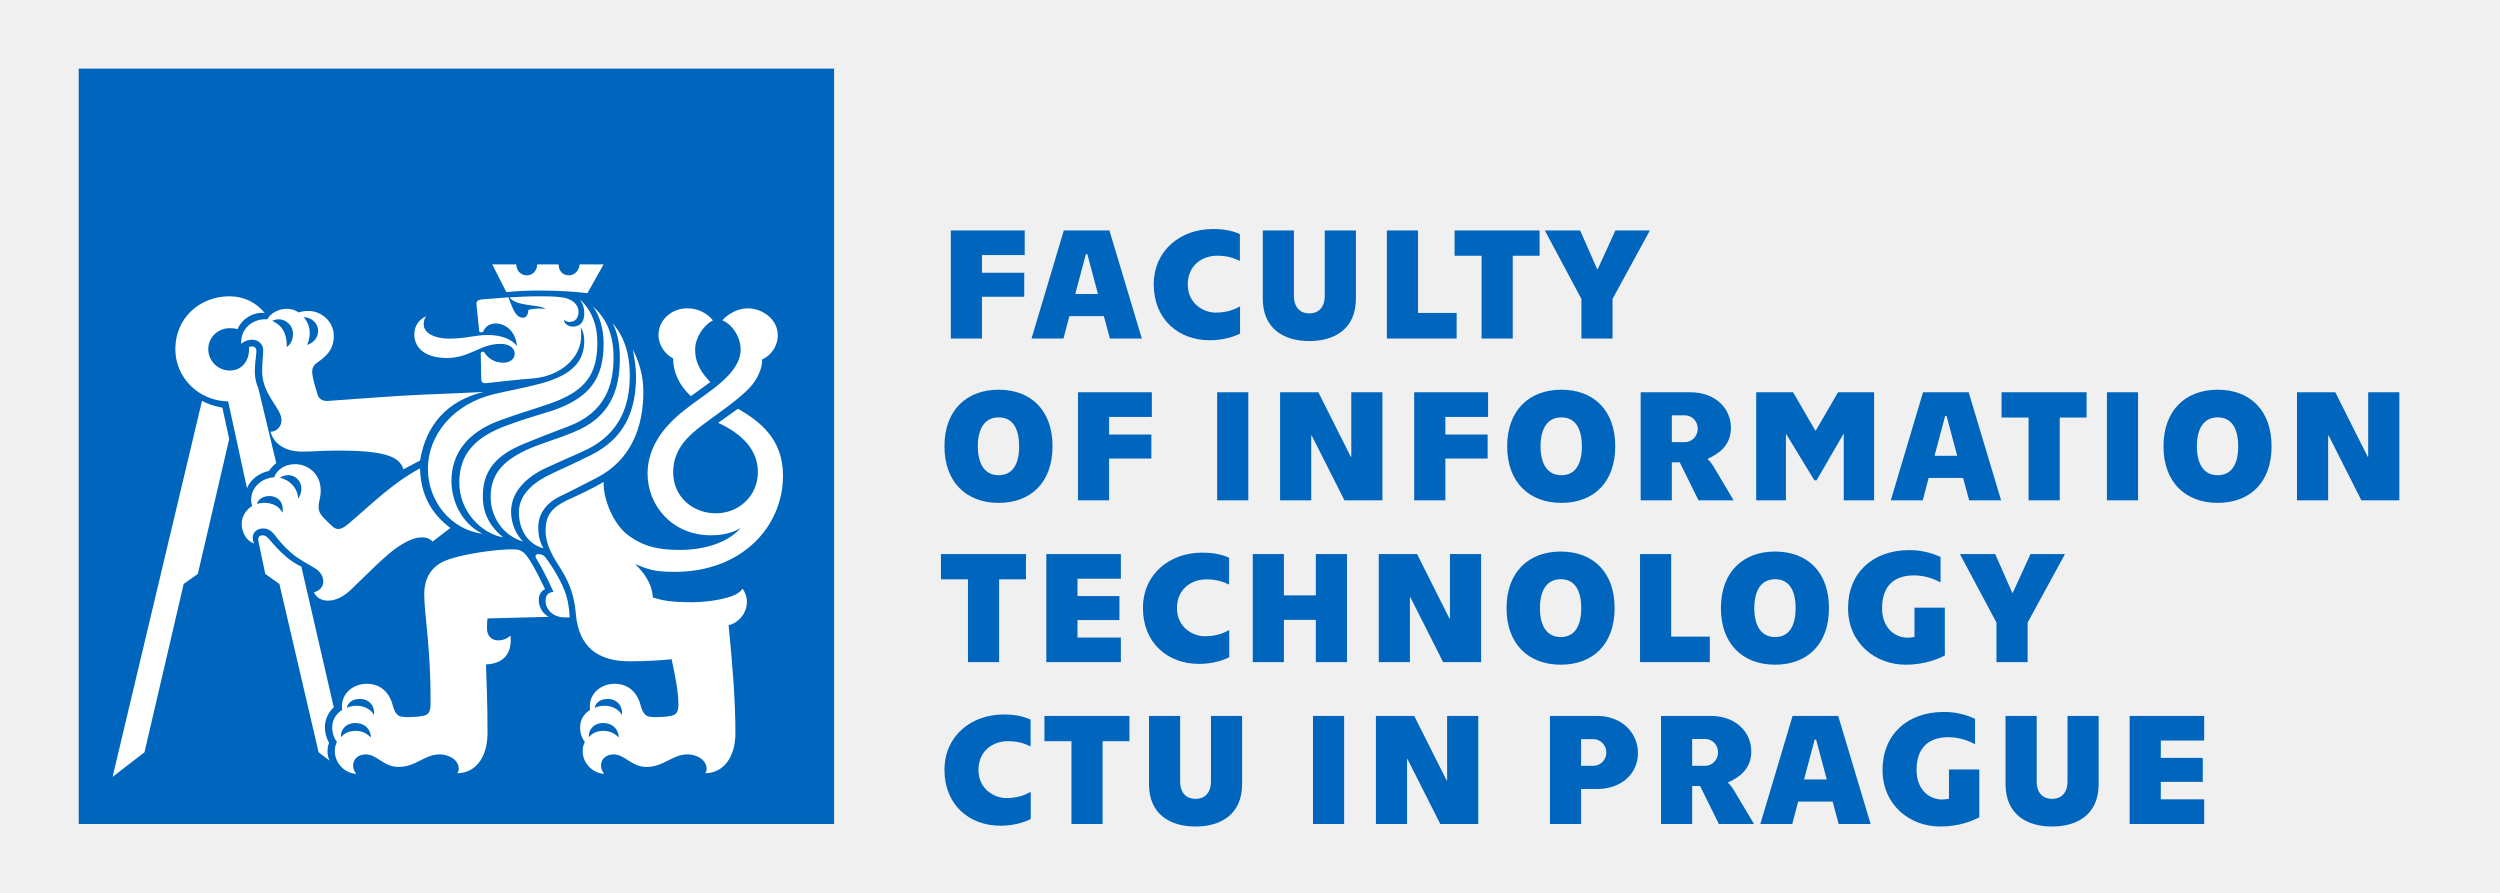
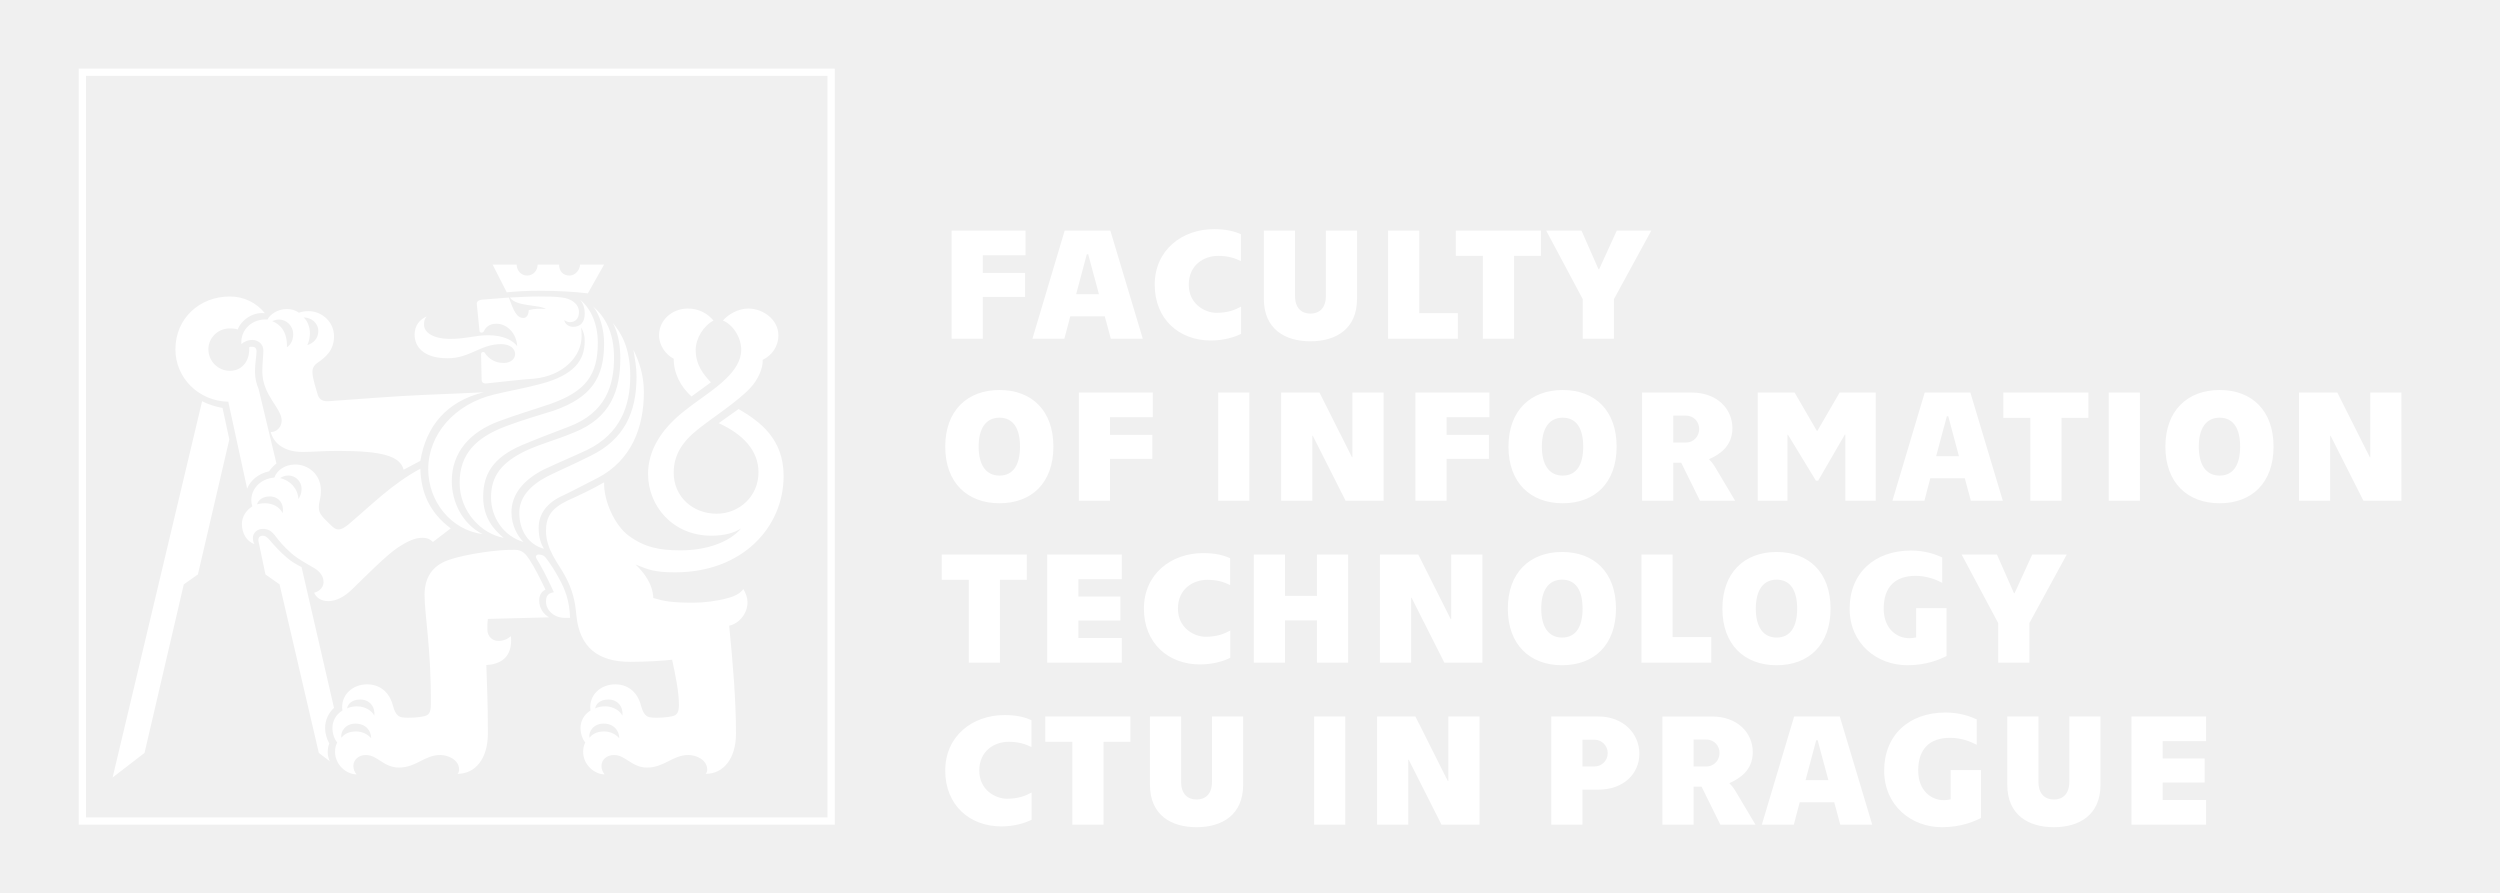
<svg xmlns="http://www.w3.org/2000/svg" version="1.1" id="Layer_1" x="0px" y="0px" width="635px" height="226.77px" viewBox="0 0 635 226.77" enable-background="new 0 0 635 226.77" xml:space="preserve">
  <g>
-     <rect x="19.994" y="17.427" fill="#0065BD" width="191.864" height="191.863" />
-     <g>
-       <path fill="#FFFFFF" d="M175.5,100.629l4.917-3.588c-1.859-1.991-3.853-4.383-3.853-8.235c0-2.922,1.993-6.111,4.516-7.438    c-1.329-1.595-3.455-3.053-6.508-3.053c-3.985,0-7.308,2.921-7.308,6.772c0,2.656,1.728,4.916,3.722,5.978    C170.986,94.784,172.712,98.103,175.5,100.629 M149.203,74.462l4.117-7.307h-6.11c0,1.328-1.197,2.789-2.66,2.789    c-1.59,0-2.653-1.062-2.653-2.789h-5.446c0,1.594-1.195,2.789-2.656,2.789c-1.46,0-2.657-1.195-2.657-2.789h-6.11l3.587,7.039    c2.792-0.265,5.445-0.396,8.102-0.396C141.628,73.798,145.881,74.062,149.203,74.462 M138.044,139.28    c-0.664-1.195-1.329-2.657-1.329-5.312c0-3.454,1.992-6.377,6.244-8.237c2.79-1.327,4.913-2.522,8.634-4.381    c8.767-4.517,11.821-13.018,11.821-21.785c0-4.383-1.197-7.837-2.656-10.759c0.396,2.391,0.795,4.385,0.795,6.774    c0,9.166-3.187,15.939-11.556,20.057c-5.311,2.655-7.971,3.719-11.159,5.313c-4.512,2.39-7.039,5.446-7.039,9.166    C131.8,134.764,134.189,138.219,138.044,139.28 M132.863,137.555c-1.458-1.463-3.053-4.118-3.053-7.571    c0-4.383,2.92-8.103,8.101-10.76c4.517-2.125,7.172-3.188,11.156-5.047c8.371-4.117,10.894-11.158,10.894-18.727    c0-7.307-2.39-11.026-4.383-13.417c1.461,2.791,1.86,6.11,1.86,8.901c0,8.102-2.39,15.141-11.822,18.86    c-4.782,1.992-7.837,2.655-11.954,4.514c-6.51,3.058-9.033,6.644-9.033,11.955C124.628,131.312,127.816,136.092,132.863,137.555     M127.816,136.492c-2.26-1.859-5.182-4.914-5.182-10.361c0-5.711,2.391-9.961,9.829-13.149c4.785-1.991,7.307-2.921,11.824-4.649    c9.562-3.586,11.554-10.627,11.554-17.535c0-6.639-2.391-10.494-5.313-13.016c1.728,2.125,2.791,5.713,2.791,9.43    c0,8.766-3.322,13.682-12.751,17.003c-3.853,1.194-7.969,2.39-12.221,3.983c-7.703,2.922-11.688,7.172-11.688,14.347    C116.659,129.983,122.37,135.563,127.816,136.492 M122.503,135.563c-5.313-2.658-7.838-8.369-7.838-13.418    c0-7.306,4.517-12.485,12.086-15.276c4.654-1.726,8.371-2.787,13.02-4.381c9.032-3.188,11.955-7.438,11.955-15.541    c0-4.649-1.728-8.633-4.516-10.892c0.928,1.062,1.194,2.39,1.194,3.586c0,2.258-1.194,3.32-2.922,3.32    c-1.063,0-2.127-0.664-2.259-1.726c0.531,0.396,0.932,0.531,1.464,0.531c1.458,0,2.256-1.063,2.256-2.524    c0-2.258-2.125-3.454-4.25-3.719c-1.86-0.266-3.854-0.266-6.11-0.266c-2.256,0-4.383,0.132-7.172,0.266    c1.726,2.391,7.438,1.728,9.164,2.922c-1.463-0.131-2.922-0.131-4.386,0.264c0,0.933-0.396,1.994-1.326,1.994    c-1.727,0-2.524-1.858-3.719-5.18l-6.774,0.532c-1.063,0.132-1.461,0.531-1.33,1.328l0.666,6.642c0,0.264,0.266,0.397,0.533,0.397    c0.264,0,0.528-0.133,0.662-0.533c0.267-0.531,1.065-1.726,3.056-1.726c2.922,0,5.18,2.658,5.311,5.71    c-1.061-1.458-3.451-2.789-7.438-2.789c-3.054,0-5.576,0.93-9.562,0.93c-4.25,0-6.641-1.594-6.641-3.585    c0-0.93,0.131-1.463,0.664-2.127c-1.728,0.798-3.055,2.261-3.055,4.65c0,2.921,2.127,5.979,8.366,5.979    c5.711,0,8.371-3.587,13.549-3.587c2.391,0,3.588,1.194,3.588,2.524c0,1.195-1.065,2.258-2.922,2.258    c-2.26,0-3.851-1.195-4.649-2.391c-0.133-0.267-0.267-0.397-0.533-0.397c-0.396,0-0.531,0.264-0.531,0.53l0.135,6.375    c0,0.797,0.396,1.197,1.328,1.063c3.983-0.399,8.101-0.93,11.955-1.194c7.172-0.664,12.088-5.449,12.088-10.76    c0-0.797,0-1.463-0.133-2.258c0.661,1.063,0.928,2.125,0.928,3.453c0,4.916-2.655,8.635-11.155,10.894    c-4.519,1.194-7.838,1.725-11.692,2.655c-10.228,2.392-16.867,10.228-16.867,18.996C108.69,127.194,114.401,134.5,122.503,135.563     M78.004,87.611c0.533-1.194,0.666-2.258,0.666-3.055c0-1.727-0.798-3.32-1.594-3.983c1.992,0,3.718,1.459,3.718,3.453    C80.793,85.884,79.599,87.081,78.004,87.611 M102.446,119.224l4.25-2.258c1.461-8.897,6.772-15.141,16.071-17.4    c-4.913,0.265-9.166,0.397-15.141,0.664c-6.375,0.265-16.869,1.064-24.174,1.595c-1.463,0.133-2.391-0.4-2.791-1.595    c-0.397-1.328-1.195-3.852-1.328-5.313c-0.135-1.197,0.132-1.994,1.196-2.789c2.124-1.463,4.25-3.188,4.25-6.774    c0-3.852-3.321-6.375-6.376-6.375c-1.062,0-1.859,0.131-2.523,0.396c-0.799-0.529-1.594-0.928-3.188-0.928    c-2.261,0-4.25,1.461-4.783,2.656c-3.85-0.265-6.905,2.524-6.641,6.244c0.531-0.533,1.594-1.062,2.791-1.062    c1.458,0,2.789,1.062,2.789,2.656c0,1.461-0.267,3.322-0.267,5.312c0,6.113,4.916,9.301,4.916,12.487    c0,1.595-1.197,2.922-2.791,2.922c0.93,3.321,3.986,5.047,8.102,5.047c2.657,0,5.049-0.265,8.899-0.265    C96.735,114.442,101.514,115.638,102.446,119.224 M143.355,156.814h1.332c-0.138-4.252-1.197-7.174-2.922-10.226    c-0.932-1.729-2.127-3.587-3.057-4.785c-0.531-0.797-1.196-1.06-1.992-1.06c-0.533,0-0.93,0.396-0.533,1.06    c1.066,1.728,2.525,4.384,4.385,8.501c-1.594,0.267-1.993,1.063-1.993,2.391C138.575,154.821,140.568,156.814,143.355,156.814     M72.826,88.143c0.132-3.719-1.461-5.711-3.719-6.641c0.397-0.133,0.928-0.399,1.725-0.399c1.728,0,3.588,1.463,3.588,3.721    C74.42,86.017,74.021,87.346,72.826,88.143 M157.968,181.652c-0.531-1.195-2.258-2.39-4.383-2.39c-1.197,0-1.992,0.266-2.525,0.53    c0.134-1.062,1.197-2.258,3.321-2.258C156.904,177.535,158.232,179.528,157.968,181.652 M157.17,187.365    c-0.797-0.93-2.124-1.728-3.851-1.728c-2.126,0-3.188,0.93-3.721,1.595c-0.265-1.595,1.064-3.586,3.588-3.586    C155.842,183.646,157.17,185.505,157.17,187.365 M62.732,124.004c0.928-2.258,3.053-3.851,5.578-4.381    c0.528-0.799,1.194-1.461,1.86-1.993l-4.517-18.863c-0.533-1.326-0.932-2.653-0.932-4.516c0-1.99,0.399-3.983,0.399-5.045    c0-0.93-0.531-1.195-1.061-1.195c-0.4,0-0.666,0-0.797,0.132v0.533c0,3.053-1.862,5.445-4.916,5.445    c-3.053,0-5.446-2.523-5.446-5.445c0-2.922,2.393-5.315,5.446-5.315c0.531,0,1.197,0,1.992,0.266    c0.93-2.39,3.852-4.516,6.906-4.117c-2.124-2.658-5.312-4.251-8.898-4.251c-7.705,0-13.813,5.579-13.813,13.417    c0,7.303,5.978,13.149,13.416,13.282L62.732,124.004z M83.32,152.562c1.991,0,4.117-1.063,6.108-3.052    c3.586-3.456,8.635-8.637,11.69-10.63c2.656-1.726,4.383-2.389,6.109-2.389c1.063,0,1.862,0.266,2.657,1.062l4.517-3.455    c-5.18-3.852-7.571-8.898-7.705-15.141c-7.172,3.851-12.352,9.166-18.332,14.211c-1.062,0.799-1.592,1.195-2.522,1.195    c-0.931,0-1.728-0.929-3.322-2.523c-1.328-1.327-1.594-2.124-1.594-3.053c0-1.595,0.533-2.127,0.533-4.252    c0-4.25-3.32-6.642-6.508-6.642c-2.658,0-4.65,1.461-5.313,3.321c-3.588,0.265-5.846,2.923-5.846,5.709    c0,0.666,0.135,1.199,0.269,1.595c-1.328,0.799-2.66,2.392-2.66,4.519c0,2.258,1.196,4.383,3.19,5.046    c-0.268-0.398-0.399-0.93-0.399-1.593c0-1.195,1.063-2.259,2.525-2.259c1.194,0,1.992,0.399,2.922,1.461    c1.194,1.595,2.391,3.056,4.383,4.782c1.86,1.595,3.983,2.656,5.977,3.854c1.195,0.794,2.123,1.857,2.123,3.453    c0,1.062-0.795,2.257-2.389,2.656C80.396,151.899,81.726,152.562,83.32,152.562 M75.748,126.662    c-0.133-2.658-2.125-4.781-4.649-5.312c0.399-0.269,1.061-0.664,2.125-0.664c1.858,0,3.322,1.593,3.322,3.317    C76.545,125.334,76.146,125.998,75.748,126.662 M90.491,196.53c-0.532-0.665-0.797-1.33-0.797-2.126    c0-1.593,1.328-2.79,3.187-2.79c2.922,0,4.517,3.189,8.371,3.189c4.383,0,6.506-3.189,10.492-3.189    c1.994,0,4.785,1.197,4.785,3.72c0,0.399-0.137,0.798-0.4,1.063c4.517,0,7.701-3.852,7.701-10.229    c0-8.899-0.263-12.485-0.396-17.4c3.455-0.133,6.773-1.86,6.24-7.304c-0.929,0.795-1.99,1.194-3.185,1.194    c-1.594,0-2.792-1.194-2.792-2.923c0-0.799,0-1.728,0.132-2.656l15.542-0.4c-1.461-0.795-2.523-2.389-2.523-4.248    c0-1.328,0.531-2.258,1.595-2.791c-1.463-3.052-2.658-5.443-4.117-7.702c-0.799-1.194-1.728-2.392-3.588-2.392    c-4.119-0.134-12.485,1.062-16.737,2.524c-3.187,1.062-6.244,3.453-6.244,8.896c0,5.051,1.728,13.949,1.594,27.896    c0,1.994-0.531,2.658-1.725,2.922c-1.063,0.267-3.853,0.531-5.58,0.267c-0.928-0.135-1.727-0.797-2.258-2.789    c-0.664-2.791-2.656-5.579-6.641-5.579c-3.588,0-6.772,2.657-6.242,6.641c-1.728,1.064-2.525,2.792-2.525,4.383    c0,1.594,0.531,2.923,1.195,3.72c-0.398,0.931-0.529,1.46-0.529,2.392C85.047,194.14,87.969,196.53,90.491,196.53 M71.76,130.248    c-0.795-1.594-2.522-2.522-4.516-2.522c-0.796,0-1.459,0.133-1.99,0.264c0.264-1.063,1.461-1.991,3.188-1.991    C70.701,125.998,72.16,127.726,71.76,130.248 M95.008,181.652c-0.533-1.195-2.258-2.39-4.383-2.39    c-1.196,0-1.994,0.266-2.524,0.53c0.131-1.062,1.197-2.258,3.322-2.258C93.944,177.535,95.272,179.528,95.008,181.652     M83.715,193.21c-0.395-0.798-0.528-1.596-0.528-2.392c0-0.798,0.133-1.461,0.397-2.126c-0.664-1.196-1.063-2.523-1.063-3.985    c0-1.991,0.932-3.85,2.26-5.046l-8.235-35.731c-1.33-0.664-2.658-1.46-3.72-2.392c-1.86-1.594-2.922-2.788-4.649-4.78    c-0.533-0.53-0.932-0.797-1.461-0.797c-0.8,0-1.328,0.531-1.062,1.594l1.726,8.233l3.585,2.525l9.961,42.769L83.715,193.21z     M94.213,187.365c-0.799-0.93-2.127-1.728-3.854-1.728c-2.127,0-3.188,0.93-3.721,1.595c-0.262-1.595,1.065-3.586,3.588-3.586    C92.881,183.646,94.213,185.505,94.213,187.365 M28.593,197.326l8.103-6.244l9.963-42.769l3.586-2.525l7.971-34.268l-1.728-7.969    c-1.994-0.399-3.721-0.93-5.18-1.727L28.593,197.326z M153.451,196.53c-0.531-0.665-0.796-1.33-0.796-2.126    c0-1.593,1.327-2.79,3.188-2.79c2.922,0,4.518,3.189,8.37,3.189c4.381,0,6.508-3.189,10.492-3.189c1.993,0,4.783,1.197,4.783,3.72    c0,0.399-0.134,0.798-0.398,1.063c4.517,0,7.704-3.852,7.704-10.229c0-8.5-0.795-17.93-1.728-27.362    c2.392-0.531,4.65-2.922,4.65-5.978c0-1.062-0.396-2.258-1.062-3.318c-0.666,0.929-1.86,1.725-3.851,2.257    c-2.791,0.795-6.244,1.194-8.77,1.194c-5.71,0-7.569-0.399-10.225-1.194c-0.135-3.587-2.391-6.51-4.516-8.502    c3.319,1.328,4.78,1.992,10.093,1.992c17.002,0,27.496-11.422,27.496-24.44c0-9.431-5.979-13.812-11.424-17.001l-5.047,3.586    c6.11,2.789,10.093,6.905,10.093,12.485c0,6.11-4.911,10.495-10.623,10.495c-6.112,0-10.892-4.385-10.892-10.362    c0-4.515,2.122-7.836,6.108-11.024c3.985-3.187,10.096-7.039,13.417-10.625c1.728-1.863,3.187-4.784,3.054-7.043    c2.257-1.061,3.985-3.318,3.985-6.242c0-3.851-3.717-6.772-7.702-6.772c-2.394,0-5.048,1.458-6.379,3.053    c2.393,0.93,4.651,4.116,4.651,7.438c0,2.791-1.726,5.18-3.72,7.172c-3.055,3.057-7.039,5.315-11.423,8.901    c-5.313,4.383-8.502,9.563-8.502,15.408c0,8.102,6.244,15.674,16.072,15.674c3.188,0,5.713-0.664,7.573-1.861    c-3.189,3.72-9.165,5.58-15.408,5.58c-5.449,0-9.166-0.799-13.148-3.719c-3.588-2.656-6.377-8.899-6.245-13.549    c-2.921,1.728-6.376,3.319-9.298,4.649c-4.119,1.992-5.446,4.117-5.446,7.702c0,4.783,3.321,8.502,4.78,11.291    c1.994,3.586,2.658,6.774,2.922,10.094c0.799,8.105,5.449,11.824,13.683,11.824c3.721,0,8.632-0.266,10.626-0.534    c0.796,3.723,1.727,8.104,1.727,11.425c0,1.994-0.532,2.658-1.727,2.922c-1.062,0.267-3.854,0.531-5.579,0.267    c-0.928-0.135-1.727-0.797-2.26-2.789c-0.663-2.791-2.656-5.579-6.639-5.579c-3.588,0-6.775,2.657-6.244,6.641    c-1.728,1.064-2.524,2.792-2.524,4.383c0,1.594,0.531,2.923,1.195,3.72c-0.399,0.931-0.532,1.46-0.532,2.392    C148.005,194.14,150.928,196.53,153.451,196.53" />
-       <path fill="#0065BD" d="M540.933,209.292h18.93v-6.257h-11.018v-4.439h10.657v-6.095h-10.657v-4.4h11.018v-6.258h-18.93V209.292z     M521.233,209.937c6.46,0,11.827-3.108,11.827-10.777v-17.316h-7.912v16.589c0,3.109-1.693,4.48-3.915,4.48    c-2.22,0-3.913-1.371-3.913-4.48v-16.589h-7.912v17.316C509.408,206.828,514.776,209.937,521.233,209.937 M492.819,209.937    c4.884,0,8.273-1.492,9.928-2.343v-12.147h-7.708v7.427c-0.566,0.12-1.172,0.201-1.776,0.201c-3.069,0-6.46-2.341-6.46-7.509    c0-5.568,2.987-8.313,8.113-8.313c2.827,0,5.248,0.969,6.742,1.776v-6.46c-1.616-0.726-4.278-1.735-7.91-1.735    c-9.326,0-15.583,5.772-15.583,14.732C478.165,204.529,485.146,209.937,492.819,209.937 M458.225,197.987l2.703-10.131h0.364    l2.707,10.131H458.225z M467.023,209.292h8.114l-8.235-27.449h-11.584l-8.193,27.449h8.111l1.496-5.691h8.758L467.023,209.292z     M429.808,194.517v-6.819h3.188c2.141,0,3.392,1.654,3.392,3.389c0,1.738-1.251,3.431-3.392,3.431H429.808z M421.895,209.292    h7.913v-9.648h2.018l4.763,9.648h8.921l-5.043-8.479c-0.524-0.887-1.171-1.693-1.536-1.937l0.042-0.162    c2.421-1.089,5.852-3.149,5.852-7.83c0-4.925-3.915-9.042-10.331-9.042h-12.598V209.292z M401.594,194.517v-6.78h3.107    c1.734,0,3.308,1.452,3.308,3.39c0,1.98-1.573,3.391-3.308,3.391H401.594z M393.682,209.292h7.912v-8.882h4.036    c6.419,0,10.413-4.074,10.413-9.122c0-5.046-3.994-9.445-10.413-9.445h-11.948V209.292z M349.482,209.292h7.912v-16.468h0.119    l8.317,16.468h9.646v-27.449h-7.91v16.388h-0.121l-8.233-16.388h-9.729V209.292z M333.499,209.292h7.91v-27.449h-7.91V209.292z     M303.67,209.937c6.456,0,11.824-3.108,11.824-10.777v-17.316h-7.912v16.589c0,3.109-1.692,4.48-3.912,4.48    c-2.222,0-3.915-1.371-3.915-4.48v-16.589h-7.913v17.316C291.842,206.828,297.21,209.937,303.67,209.937 M272.146,209.292h7.91    V188.26h6.822v-6.417h-21.594v6.417h6.863V209.292z M254.141,209.734c3.269,0,6.014-0.848,7.669-1.693v-6.903    c-1.574,0.848-3.391,1.574-6.257,1.574s-7.022-2.18-7.022-7.146c0-4.964,3.794-7.306,7.469-7.306c2.502,0,4.237,0.566,5.771,1.332    v-6.821c-1.615-0.725-3.631-1.291-6.863-1.291c-8.111,0-15.013,5.33-15.013,14.086    C239.893,204.325,246.07,209.734,254.141,209.734" />
-       <path fill="#0065BD" d="M507.104,168.188h7.913v-10.052l9.487-17.4h-8.763l-4.479,9.812h-0.161l-4.318-9.812h-8.961l9.282,17.4    V168.188z M484.058,168.835c4.885,0,8.276-1.494,9.93-2.342v-12.152h-7.709v7.429c-0.563,0.122-1.171,0.2-1.776,0.2    c-3.068,0-6.456-2.341-6.456-7.505c0-5.572,2.984-8.316,8.111-8.316c2.823,0,5.249,0.97,6.741,1.774v-6.456    c-1.616-0.73-4.279-1.737-7.913-1.737c-9.324,0-15.581,5.771-15.581,14.735C469.404,163.425,476.388,168.835,484.058,168.835     M450.876,161.811c-3.509,0-5.285-2.826-5.285-7.346c0-4.521,1.776-7.347,5.285-7.347c3.554,0,5.211,2.825,5.211,7.347    C456.087,158.984,454.43,161.811,450.876,161.811 M450.876,168.835c8.195,0,13.685-5.208,13.685-14.37    c0-9.164-5.489-14.372-13.685-14.372c-8.152,0-13.764,5.208-13.764,14.372C437.112,163.627,442.724,168.835,450.876,168.835     M416.568,168.188h17.721v-6.499h-9.809v-20.953h-7.912V168.188z M396.427,161.811c-3.511,0-5.288-2.826-5.288-7.346    c0-4.521,1.777-7.347,5.288-7.347c3.554,0,5.206,2.825,5.206,7.347C401.633,158.984,399.98,161.811,396.427,161.811     M396.427,168.835c8.194,0,13.683-5.208,13.683-14.37c0-9.164-5.488-14.372-13.683-14.372c-8.154,0-13.766,5.208-13.766,14.372    C382.661,163.627,388.272,168.835,396.427,168.835 M350.207,168.188h7.912v-16.47h0.123l8.314,16.47h9.647v-27.452h-7.912v16.392    h-0.122l-8.233-16.392h-9.729V168.188z M318.201,140.736v27.452h7.912v-10.74h8.112v10.74h7.911v-27.452h-7.911v10.499h-8.112    v-10.499H318.201z M304.558,168.631c3.268,0,6.013-0.847,7.668-1.694v-6.903c-1.573,0.848-3.391,1.574-6.257,1.574    s-7.024-2.181-7.024-7.143c0-4.967,3.796-7.308,7.471-7.308c2.503,0,4.237,0.564,5.771,1.332v-6.821    c-1.615-0.728-3.634-1.292-6.863-1.292c-8.112,0-15.014,5.328-15.014,14.089C290.309,163.222,296.483,168.631,304.558,168.631     M265.767,168.188h18.933v-6.259h-11.02v-4.439h10.656v-6.095h-10.656v-4.4h11.02v-6.259h-18.933V168.188z M245.866,168.188h7.912    v-21.031h6.82v-6.421h-21.595v6.421h6.863V168.188z" />
-       <path fill="#0065BD" d="M583.435,127.085h7.912v-16.469h0.122l8.315,16.469h9.648v-27.45h-7.912v16.389h-0.122l-8.234-16.389    h-9.729V127.085z M563.294,120.706c-3.512,0-5.287-2.826-5.287-7.346c0-4.523,1.775-7.347,5.287-7.347    c3.553,0,5.206,2.824,5.206,7.347C568.5,117.88,566.847,120.706,563.294,120.706 M563.294,127.729    c8.194,0,13.685-5.206,13.685-14.369c0-9.162-5.49-14.372-13.685-14.372c-8.155,0-13.764,5.21-13.764,14.372    C549.53,122.523,555.139,127.729,563.294,127.729 M535.158,127.085h7.912v-27.45h-7.912V127.085z M515.26,127.085h7.913v-21.03    h6.819v-6.42h-21.595v6.42h6.862V127.085z M491.363,115.781l2.706-10.132h0.362l2.705,10.132H491.363z M500.164,127.085h8.114    l-8.236-27.45h-11.586l-8.194,27.45h8.117l1.491-5.693h8.758L500.164,127.085z M446.074,127.085h7.549v-16.752h0.121l7.103,11.667    h0.566l6.781-11.706h0.121v16.792h7.71v-27.45h-9.163l-5.653,9.73h-0.119l-5.649-9.73h-9.366V127.085z M424.642,112.31v-6.821    h3.188c2.139,0,3.393,1.655,3.393,3.392c0,1.735-1.254,3.429-3.393,3.429H424.642z M416.729,127.085h7.913v-9.647h2.017    l4.764,9.647h8.92l-5.043-8.479c-0.527-0.887-1.171-1.694-1.535-1.937l0.04-0.161c2.42-1.091,5.852-3.148,5.852-7.832    c0-4.926-3.914-9.042-10.331-9.042h-12.596V127.085z M396.588,120.706c-3.513,0-5.288-2.826-5.288-7.346    c0-4.523,1.775-7.347,5.288-7.347c3.552,0,5.205,2.824,5.205,7.347C401.793,117.88,400.14,120.706,396.588,120.706     M396.588,127.729c8.194,0,13.684-5.206,13.684-14.369c0-9.162-5.489-14.372-13.684-14.372c-8.155,0-13.765,5.21-13.765,14.372    C382.823,122.523,388.433,127.729,396.588,127.729 M359.209,99.635v27.45h7.911v-10.617h10.739v-6.094H367.12v-4.481h10.858    v-6.257H359.209z M325.142,127.085h7.912v-16.469h0.122l8.314,16.469h9.648v-27.45h-7.912v16.389h-0.123l-8.235-16.389h-9.727    V127.085z M309.158,127.085h7.91v-27.45h-7.91V127.085z M273.798,99.635v27.45h7.912v-10.617h10.736v-6.094H281.71v-4.481h10.858    v-6.257H273.798z M253.657,120.706c-3.513,0-5.288-2.826-5.288-7.346c0-4.523,1.774-7.347,5.288-7.347    c3.553,0,5.207,2.824,5.207,7.347C258.863,117.88,257.209,120.706,253.657,120.706 M253.657,127.729    c8.195,0,13.683-5.206,13.683-14.369c0-9.162-5.488-14.372-13.683-14.372c-8.154,0-13.764,5.21-13.764,14.372    C239.893,122.523,245.502,127.729,253.657,127.729" />
-       <path fill="#0065BD" d="M401.676,85.982h7.912V75.929l9.483-17.397h-8.758l-4.481,9.81h-0.161l-4.318-9.81h-8.964l9.287,17.397    V85.982z M376.325,85.982h7.913V64.95h6.82v-6.417h-21.596v6.417h6.862V85.982z M352.267,85.982h17.721v-6.5h-9.809v-20.95h-7.912    V85.982z M332.57,86.626c6.457,0,11.827-3.108,11.827-10.778V58.532h-7.912v16.59c0,3.107-1.696,4.479-3.915,4.479    s-3.915-1.372-3.915-4.479v-16.59h-7.913v17.316C320.742,83.519,326.113,86.626,332.57,86.626 M307.301,86.424    c3.27,0,6.016-0.848,7.671-1.694v-6.903c-1.572,0.848-3.39,1.575-6.258,1.575c-2.864,0-7.022-2.18-7.022-7.147    c0-4.962,3.796-7.305,7.466-7.305c2.502,0,4.242,0.566,5.773,1.332V59.46c-1.614-0.724-3.632-1.29-6.863-1.29    c-8.111,0-15.015,5.329-15.015,14.085C293.053,81.015,299.229,86.424,307.301,86.424 M273.113,74.678l2.703-10.131h0.364    l2.707,10.131H273.113z M281.91,85.982h8.117l-8.236-27.45h-11.584l-8.195,27.45h8.112l1.497-5.691h8.758L281.91,85.982z     M241.506,58.532v27.45h7.912V75.365h10.736v-6.095h-10.736V64.79h10.858v-6.257H241.506z" />
-     </g>
+     <path fill="#FFFFFF" d="M212.029,209.463H19.994V17.427h192.036V209.463z M21.84,207.618h188.343V19.273H21.84V207.618z" />
+     <path fill="#FFFFFF" d="M175.639,100.704l4.921-3.591c-1.861-1.994-3.856-4.387-3.856-8.243c0-2.925,1.996-6.116,4.521-7.445   c-1.329-1.596-3.458-3.056-6.514-3.056c-3.989,0-7.313,2.925-7.313,6.778c0,2.658,1.729,4.92,3.724,5.983   C171.121,94.853,172.85,98.176,175.639,100.704 M149.319,74.513l4.121-7.312h-6.116c0,1.329-1.198,2.791-2.663,2.791   c-1.592,0-2.656-1.062-2.656-2.791h-5.452c0,1.595-1.196,2.791-2.658,2.791s-2.66-1.195-2.66-2.791h-6.116l3.592,7.045   c2.793-0.265,5.449-0.396,8.109-0.396C141.737,73.85,145.995,74.114,149.319,74.513 M138.149,139.39   c-0.664-1.196-1.329-2.658-1.329-5.317c0-3.455,1.994-6.381,6.25-8.243c2.792-1.329,4.917-2.524,8.641-4.384   c8.774-4.521,11.832-13.031,11.832-21.805c0-4.387-1.197-7.845-2.658-10.77c0.397,2.394,0.796,4.389,0.796,6.781   c0,9.174-3.19,15.955-11.566,20.075c-5.316,2.658-7.978,3.722-11.169,5.317c-4.517,2.392-7.045,5.452-7.045,9.175   C131.9,134.87,134.292,138.326,138.149,139.39 M132.965,137.663c-1.46-1.465-3.056-4.123-3.056-7.579   c0-4.386,2.922-8.108,8.108-10.77c4.52-2.125,7.177-3.19,11.165-5.051c8.378-4.12,10.903-11.167,10.903-18.744   c0-7.314-2.392-11.037-4.387-13.43c1.462,2.793,1.862,6.116,1.862,8.91c0,8.109-2.392,15.155-11.832,18.878   c-4.787,1.993-7.845,2.657-11.965,4.517c-6.516,3.061-9.041,6.649-9.041,11.966C124.722,131.414,127.913,136.198,132.965,137.663    M127.913,136.599c-2.262-1.86-5.187-4.919-5.187-10.37c0-5.716,2.393-9.97,9.838-13.161c4.789-1.994,7.314-2.924,11.834-4.653   c9.572-3.589,11.565-10.636,11.565-17.551c0-6.645-2.394-10.502-5.318-13.027c1.729,2.126,2.793,5.717,2.793,9.438   c0,8.775-3.325,13.694-12.763,17.019c-3.856,1.195-7.977,2.392-12.232,3.987c-7.709,2.924-11.698,7.178-11.698,14.359   C116.746,130.084,122.462,135.67,127.913,136.599 M122.595,135.67c-5.318-2.66-7.844-8.377-7.844-13.43   c0-7.312,4.52-12.497,12.097-15.29c4.658-1.727,8.378-2.79,13.032-4.385c9.041-3.191,11.964-7.445,11.964-15.555   c0-4.653-1.729-8.641-4.519-10.901c0.929,1.062,1.195,2.392,1.195,3.59c0,2.26-1.195,3.322-2.924,3.322   c-1.065,0-2.129-0.664-2.261-1.727c0.531,0.396,0.931,0.531,1.464,0.531c1.461,0,2.258-1.064,2.258-2.527   c0-2.259-2.126-3.458-4.253-3.722c-1.862-0.267-3.858-0.267-6.117-0.267s-4.387,0.134-7.178,0.267   c1.727,2.394,7.445,1.729,9.171,2.925c-1.464-0.131-2.925-0.131-4.388,0.265c0,0.934-0.396,1.996-1.328,1.996   c-1.729,0-2.526-1.86-3.723-5.185l-6.78,0.533c-1.064,0.131-1.462,0.531-1.332,1.329l0.667,6.647c0,0.265,0.267,0.397,0.533,0.397   c0.264,0,0.53-0.133,0.662-0.533c0.267-0.531,1.067-1.727,3.058-1.727c2.925,0,5.185,2.66,5.316,5.716   c-1.062-1.46-3.454-2.792-7.445-2.792c-3.057,0-5.581,0.931-9.57,0.931c-4.253,0-6.647-1.596-6.647-3.589   c0-0.931,0.131-1.464,0.665-2.128c-1.729,0.798-3.058,2.262-3.058,4.653c0,2.925,2.129,5.985,8.374,5.985   c5.716,0,8.378-3.591,13.562-3.591c2.393,0,3.591,1.196,3.591,2.527c0,1.195-1.066,2.26-2.925,2.26   c-2.262,0-3.854-1.196-4.654-2.394c-0.133-0.267-0.267-0.398-0.533-0.398c-0.396,0-0.532,0.265-0.532,0.532l0.136,6.38   c0,0.797,0.396,1.198,1.329,1.064c3.987-0.4,8.107-0.932,11.965-1.196c7.179-0.665,12.099-5.454,12.099-10.77   c0-0.798,0-1.465-0.133-2.26c0.663,1.064,0.929,2.126,0.929,3.456c0,4.92-2.658,8.643-11.166,10.903   c-4.522,1.196-7.844,1.727-11.703,2.658c-10.236,2.394-16.881,10.236-16.881,19.013C108.77,127.293,114.486,134.605,122.595,135.67    M78.056,87.675c0.533-1.195,0.667-2.26,0.667-3.058c0-1.729-0.799-3.323-1.595-3.987c1.993,0,3.72,1.46,3.72,3.456   C80.847,85.946,79.652,87.144,78.056,87.675 M102.521,119.314l4.253-2.26c1.462-8.905,6.778-15.154,16.086-17.415   c-4.918,0.265-9.175,0.398-15.155,0.665c-6.381,0.265-16.884,1.064-24.195,1.596c-1.464,0.132-2.394-0.4-2.793-1.596   c-0.397-1.329-1.196-3.856-1.329-5.318c-0.135-1.198,0.133-1.996,1.198-2.792c2.125-1.464,4.254-3.191,4.254-6.78   c0-3.856-3.325-6.381-6.383-6.381c-1.063,0-1.861,0.132-2.525,0.396c-0.8-0.529-1.596-0.929-3.191-0.929   c-2.261,0-4.254,1.462-4.787,2.658c-3.854-0.265-6.911,2.527-6.647,6.249c0.532-0.533,1.596-1.062,2.794-1.062   c1.46,0,2.792,1.062,2.792,2.658c0,1.462-0.267,3.325-0.267,5.316c0,6.118,4.92,9.31,4.92,12.499c0,1.596-1.198,2.925-2.793,2.925   c0.931,3.324,3.989,5.051,8.109,5.051c2.66,0,5.054-0.264,8.907-0.264C96.805,114.531,101.587,115.727,102.521,119.314    M143.466,156.94h1.333c-0.137-4.256-1.197-7.181-2.925-10.237c-0.933-1.728-2.128-3.588-3.06-4.788   c-0.531-0.796-1.198-1.061-1.994-1.061c-0.533,0-0.931,0.396-0.533,1.061c1.066,1.728,2.527,4.389,4.39,8.51   c-1.596,0.265-1.996,1.064-1.996,2.393C138.681,154.945,140.677,156.94,143.466,156.94 M72.873,88.206   c0.131-3.722-1.462-5.716-3.722-6.647c0.398-0.133,0.929-0.399,1.727-0.399c1.729,0,3.591,1.464,3.591,3.724   C74.469,86.079,74.069,87.408,72.873,88.206 M158.091,181.8c-0.531-1.195-2.26-2.391-4.387-2.391c-1.197,0-1.993,0.265-2.526,0.53   c0.133-1.063,1.197-2.261,3.324-2.261C157.027,177.679,158.356,179.674,158.091,181.8 M157.293,187.519   c-0.797-0.931-2.125-1.73-3.854-1.73c-2.129,0-3.191,0.933-3.725,1.598c-0.264-1.598,1.064-3.591,3.591-3.591   C155.964,183.795,157.293,185.655,157.293,187.519 M62.77,124.101c0.929-2.26,3.056-3.854,5.583-4.386   c0.529-0.8,1.196-1.462,1.862-1.995L65.695,98.84c-0.533-1.327-0.933-2.656-0.933-4.521c0-1.991,0.4-3.987,0.4-5.05   c0-0.931-0.532-1.195-1.063-1.195c-0.4,0-0.667,0-0.798,0.131v0.533c0,3.057-1.864,5.45-4.92,5.45c-3.057,0-5.452-2.525-5.452-5.45   c0-2.924,2.395-5.32,5.452-5.32c0.532,0,1.197,0,1.993,0.268c0.931-2.392,3.856-4.521,6.912-4.121   c-2.125-2.66-5.316-4.256-8.905-4.256c-7.712,0-13.826,5.585-13.826,13.429c0,7.311,5.982,13.162,13.427,13.294L62.77,124.101z    M83.376,152.685c1.994,0,4.121-1.064,6.114-3.056c3.589-3.458,8.643-8.645,11.701-10.64c2.658-1.726,4.387-2.391,6.114-2.391   c1.064,0,1.864,0.268,2.66,1.064l4.521-3.458c-5.186-3.855-7.579-8.906-7.712-15.154c-7.179,3.854-12.364,9.173-18.348,14.225   c-1.062,0.797-1.594,1.195-2.524,1.195c-0.931,0-1.729-0.931-3.325-2.525c-1.329-1.328-1.595-2.126-1.595-3.057   c0-1.596,0.533-2.128,0.533-4.255c0-4.254-3.322-6.647-6.514-6.647c-2.66,0-4.654,1.462-5.318,3.324   c-3.592,0.265-5.851,2.925-5.851,5.716c0,0.665,0.135,1.197,0.268,1.595c-1.329,0.8-2.662,2.394-2.662,4.521   c0,2.261,1.197,4.386,3.193,5.051c-0.269-0.399-0.4-0.93-0.4-1.595c0-1.195,1.064-2.261,2.527-2.261c1.195,0,1.994,0.4,2.925,1.463   c1.196,1.596,2.393,3.059,4.387,4.786c1.862,1.598,3.987,2.658,5.982,3.855c1.195,0.798,2.125,1.861,2.125,3.456   c0,1.065-0.795,2.261-2.391,2.661C80.45,152.02,81.78,152.685,83.376,152.685 M75.798,126.761c-0.134-2.66-2.127-4.785-4.654-5.315   c0.4-0.27,1.063-0.665,2.127-0.665c1.86,0,3.325,1.593,3.325,3.32C76.596,125.432,76.196,126.097,75.798,126.761 M90.555,196.69   c-0.534-0.665-0.798-1.33-0.798-2.128c0-1.593,1.329-2.79,3.189-2.79c2.925,0,4.521,3.19,8.377,3.19   c4.388,0,6.513-3.19,10.502-3.19c1.995,0,4.789,1.197,4.789,3.723c0,0.4-0.137,0.798-0.4,1.063c4.521,0,7.708-3.856,7.708-10.238   c0-8.907-0.263-12.497-0.396-17.414c3.458-0.135,6.779-1.862,6.246-7.312c-0.93,0.795-1.992,1.195-3.188,1.195   c-1.596,0-2.793-1.195-2.793-2.926c0-0.8,0-1.728,0.131-2.658l15.556-0.402c-1.461-0.796-2.524-2.391-2.524-4.251   c0-1.328,0.531-2.259,1.595-2.793c-1.464-3.057-2.66-5.449-4.121-7.71c-0.8-1.195-1.729-2.394-3.59-2.394   c-4.123-0.132-12.497,1.063-16.753,2.528c-3.189,1.061-6.249,3.454-6.249,8.905c0,5.054,1.729,13.961,1.596,27.919   c0,1.995-0.532,2.66-1.728,2.924c-1.064,0.268-3.855,0.532-5.585,0.268c-0.929-0.136-1.729-0.798-2.26-2.791   c-0.665-2.793-2.658-5.586-6.647-5.586c-3.591,0-6.778,2.66-6.247,6.648c-1.729,1.062-2.527,2.793-2.527,4.387   c0,1.595,0.532,2.925,1.196,3.723c-0.398,0.931-0.529,1.463-0.529,2.394C85.105,194.298,88.03,196.69,90.555,196.69 M71.807,130.35   c-0.796-1.596-2.525-2.525-4.521-2.525c-0.795,0-1.461,0.135-1.992,0.265c0.265-1.062,1.463-1.992,3.191-1.992   C70.746,126.097,72.207,127.824,71.807,130.35 M95.075,181.8c-0.533-1.195-2.261-2.391-4.387-2.391   c-1.197,0-1.995,0.265-2.526,0.53c0.131-1.063,1.197-2.261,3.325-2.261C94.011,177.679,95.34,179.674,95.075,181.8 M83.772,193.367   c-0.396-0.798-0.529-1.595-0.529-2.393s0.133-1.463,0.398-2.128c-0.664-1.198-1.065-2.526-1.065-3.988   c0-1.993,0.934-3.854,2.263-5.052l-8.244-35.764c-1.331-0.663-2.66-1.461-3.723-2.394c-1.862-1.595-2.924-2.79-4.653-4.783   c-0.533-0.533-0.933-0.798-1.462-0.798c-0.799,0-1.329,0.53-1.062,1.595l1.727,8.24l3.589,2.528l9.97,42.808L83.772,193.367z    M94.279,187.519c-0.8-0.931-2.129-1.73-3.857-1.73c-2.129,0-3.191,0.933-3.725,1.598c-0.262-1.598,1.067-3.591,3.591-3.591   C92.946,183.795,94.279,185.655,94.279,187.519 M28.601,197.488l8.109-6.249l9.972-42.808l3.589-2.528l7.979-34.297l-1.729-7.977   c-1.996-0.399-3.725-0.931-5.185-1.729L28.601,197.488z M153.571,196.69c-0.531-0.665-0.797-1.33-0.797-2.128   c0-1.593,1.329-2.79,3.191-2.79c2.925,0,4.521,3.19,8.376,3.19c4.385,0,6.514-3.19,10.501-3.19c1.996,0,4.787,1.197,4.787,3.723   c0,0.4-0.133,0.798-0.397,1.063c4.521,0,7.709-3.856,7.709-10.238c0-8.507-0.796-17.946-1.729-27.387   c2.394-0.532,4.654-2.926,4.654-5.983c0-1.061-0.396-2.261-1.062-3.321c-0.667,0.931-1.862,1.726-3.854,2.261   c-2.794,0.795-6.25,1.195-8.779,1.195c-5.716,0-7.576-0.4-10.234-1.195c-0.135-3.591-2.394-6.517-4.521-8.51   c3.323,1.328,4.785,1.993,10.103,1.993c17.018,0,27.52-11.433,27.52-24.462c0-9.441-5.983-13.826-11.434-17.017l-5.052,3.589   c6.116,2.791,10.103,6.911,10.103,12.496c0,6.117-4.916,10.505-10.632,10.505c-6.119,0-10.903-4.388-10.903-10.372   c0-4.518,2.125-7.842,6.114-11.033c3.989-3.189,10.105-7.046,13.43-10.634c1.729-1.864,3.189-4.789,3.056-7.049   c2.261-1.062,3.989-3.321,3.989-6.248c0-3.854-3.721-6.778-7.709-6.778c-2.396,0-5.051,1.46-6.385,3.056   c2.396,0.932,4.656,4.12,4.656,7.445c0,2.793-1.727,5.185-3.723,7.179c-3.058,3.059-7.045,5.319-11.435,8.909   c-5.318,4.387-8.509,9.573-8.509,15.421c0,8.109,6.25,15.688,16.086,15.688c3.191,0,5.718-0.665,7.581-1.863   c-3.191,3.722-9.172,5.584-15.422,5.584c-5.453,0-9.173-0.8-13.161-3.721c-3.591-2.658-6.383-8.907-6.249-13.562   c-2.924,1.729-6.383,3.322-9.307,4.654c-4.123,1.993-5.452,4.118-5.452,7.709c0,4.786,3.325,8.51,4.785,11.301   c1.996,3.589,2.66,6.779,2.925,10.103c0.8,8.111,5.453,11.835,13.694,11.835c3.725,0,8.641-0.268,10.636-0.534   c0.798,3.726,1.729,8.109,1.729,11.435c0,1.995-0.533,2.66-1.729,2.924c-1.062,0.268-3.856,0.532-5.583,0.268   c-0.929-0.136-1.729-0.798-2.262-2.791c-0.663-2.793-2.658-5.586-6.645-5.586c-3.592,0-6.78,2.66-6.25,6.648   c-1.729,1.062-2.526,2.793-2.526,4.387c0,1.595,0.531,2.925,1.198,3.723c-0.4,0.931-0.534,1.463-0.534,2.394   C148.119,194.298,151.046,196.69,153.571,196.69" />
+     <path fill="#FFFFFF" d="M541.399,209.465h18.948v-6.262h-11.026v-4.444h10.666v-6.101h-10.666v-4.406h11.026v-6.262h-18.948   V209.465z M521.685,210.11c6.466,0,11.838-3.111,11.838-10.788V181.99h-7.92v16.605c0,3.111-1.694,4.483-3.918,4.483   c-2.221,0-3.915-1.372-3.915-4.483V181.99h-7.922v17.332C509.848,206.999,515.222,210.11,521.685,210.11 M493.246,210.11   c4.886,0,8.279-1.494,9.935-2.345v-12.16h-7.714v7.434c-0.567,0.122-1.173,0.201-1.778,0.201c-3.072,0-6.466-2.342-6.466-7.515   c0-5.573,2.989-8.319,8.12-8.319c2.831,0,5.253,0.97,6.749,1.776v-6.466c-1.618-0.727-4.282-1.736-7.918-1.736   c-9.333,0-15.596,5.777-15.596,14.745C478.578,204.696,485.565,210.11,493.246,210.11 M458.618,198.151l2.707-10.143h0.364   l2.709,10.143H458.618z M467.424,209.465h8.125l-8.242-27.475H455.71l-8.202,27.475h8.121l1.495-5.696h8.769L467.424,209.465z    M430.178,194.678v-6.828h3.19c2.141,0,3.394,1.655,3.394,3.393c0,1.738-1.253,3.436-3.394,3.436H430.178z M422.256,209.465h7.922   v-9.658h2.017l4.769,9.658h8.928l-5.047-8.485c-0.526-0.888-1.172-1.696-1.536-1.939l0.042-0.161   c2.422-1.09,5.855-3.153,5.855-7.838c0-4.93-3.918-9.051-10.339-9.051h-12.61V209.465z M401.938,194.678v-6.788h3.109   c1.736,0,3.312,1.454,3.312,3.392c0,1.982-1.575,3.396-3.312,3.396H401.938z M394.018,209.465h7.92v-8.89h4.039   c6.424,0,10.423-4.079,10.423-9.13c0-5.05-3.999-9.455-10.423-9.455h-11.959V209.465z M349.777,209.465h7.92V192.98h0.121   l8.324,16.484h9.654V181.99h-7.917v16.404h-0.122l-8.242-16.404h-9.738V209.465z M333.782,209.465h7.917V181.99h-7.917V209.465z    M303.924,210.11c6.464,0,11.836-3.111,11.836-10.788V181.99h-7.917v16.605c0,3.111-1.695,4.483-3.919,4.483   c-2.223,0-3.919-1.372-3.919-4.483V181.99h-7.918v17.332C292.087,206.999,297.46,210.11,303.924,210.11 M272.372,209.465h7.918   v-21.052h6.827v-6.423h-21.613v6.423h6.868V209.465z M254.351,209.907c3.272,0,6.02-0.849,7.676-1.695v-6.909   c-1.576,0.849-3.392,1.575-6.262,1.575c-2.871,0-7.03-2.181-7.03-7.152c0-4.968,3.799-7.312,7.477-7.312   c2.502,0,4.239,0.568,5.774,1.335v-6.828c-1.615-0.727-3.635-1.293-6.869-1.293c-8.119,0-15.027,5.335-15.027,14.099   C240.091,204.493,246.273,209.907,254.351,209.907" />
+     <path fill="#FFFFFF" d="M507.543,168.323h7.92v-10.062l9.497-17.414h-8.772l-4.481,9.82h-0.161l-4.322-9.82h-8.972l9.292,17.414   V168.323z M484.476,168.971c4.888,0,8.284-1.496,9.938-2.343v-12.164h-7.714v7.436c-0.566,0.121-1.174,0.201-1.779,0.201   c-3.071,0-6.463-2.343-6.463-7.513c0-5.578,2.987-8.324,8.118-8.324c2.828,0,5.255,0.97,6.748,1.776v-6.463   c-1.617-0.729-4.282-1.739-7.919-1.739c-9.332,0-15.597,5.778-15.597,14.75C469.808,163.557,476.8,168.971,484.476,168.971    M451.265,161.941c-3.512,0-5.29-2.828-5.29-7.354s1.778-7.354,5.29-7.354c3.555,0,5.215,2.829,5.215,7.354   S454.819,161.941,451.265,161.941 M451.265,168.971c8.202,0,13.697-5.213,13.697-14.383c0-9.173-5.495-14.386-13.697-14.386   c-8.161,0-13.777,5.213-13.777,14.386C437.487,163.758,443.104,168.971,451.265,168.971 M416.926,168.323h17.735v-6.504h-9.815   v-20.972h-7.92V168.323z M396.765,161.941c-3.514,0-5.292-2.828-5.292-7.354s1.778-7.354,5.292-7.354   c3.558,0,5.21,2.829,5.21,7.354S400.322,161.941,396.765,161.941 M396.765,168.971c8.202,0,13.695-5.213,13.695-14.383   c0-9.173-5.493-14.386-13.695-14.386c-8.16,0-13.777,5.213-13.777,14.386C382.987,163.758,388.604,168.971,396.765,168.971    M350.505,168.323h7.919v-16.484h0.122l8.321,16.484h9.656v-27.476h-7.919v16.407h-0.122l-8.242-16.407h-9.735V168.323z    M318.469,140.848v27.476h7.92v-10.748h8.12v10.748h7.917v-27.476h-7.917v10.507h-8.12v-10.507H318.469z M304.813,168.767   c3.27,0,6.019-0.848,7.676-1.696v-6.91c-1.575,0.849-3.394,1.578-6.263,1.578c-2.868,0-7.03-2.184-7.03-7.15   c0-4.973,3.799-7.314,7.478-7.314c2.503,0,4.24,0.565,5.773,1.332v-6.825c-1.615-0.728-3.637-1.295-6.868-1.295   c-8.119,0-15.028,5.334-15.028,14.103C290.551,163.354,296.731,168.767,304.813,168.767 M265.987,168.323h18.951v-6.263h-11.03   v-4.443h10.665v-6.102h-10.665v-4.403h11.03v-6.265h-18.951V168.323z M246.069,168.323h7.919v-21.05h6.826v-6.426H239.2v6.426   h6.869V168.323z" />
+     <path fill="#FFFFFF" d="M583.942,127.183h7.92V110.7h0.121l8.322,16.482h9.656V99.709h-7.917v16.404h-0.124l-8.24-16.404h-9.738   V127.183z M563.781,120.8c-3.513,0-5.29-2.83-5.29-7.354c0-4.526,1.777-7.353,5.29-7.353c3.558,0,5.211,2.827,5.211,7.353   C568.992,117.97,567.339,120.8,563.781,120.8 M563.781,127.828c8.203,0,13.698-5.21,13.698-14.382   c0-9.17-5.495-14.384-13.698-14.384c-8.16,0-13.774,5.214-13.774,14.384C550.007,122.618,555.621,127.828,563.781,127.828    M535.621,127.183h7.92V99.709h-7.92V127.183z M515.705,127.183h7.92v-21.048h6.826v-6.426h-21.613v6.426h6.867V127.183z    M491.785,115.87l2.712-10.141h0.362l2.707,10.141H491.785z M500.596,127.183h8.123l-8.245-27.474h-11.596l-8.203,27.474h8.125   l1.494-5.698h8.766L500.596,127.183z M446.458,127.183h7.555v-16.767h0.122l7.11,11.677h0.566l6.785-11.716h0.122v16.806h7.719   V99.709h-9.173l-5.657,9.738h-0.121l-5.654-9.738h-9.374V127.183z M425.007,112.396v-6.827h3.188c2.141,0,3.396,1.656,3.396,3.395   c0,1.737-1.256,3.432-3.396,3.432H425.007z M417.085,127.183h7.922v-9.655h2.018l4.766,9.655h8.93l-5.047-8.484   c-0.528-0.889-1.171-1.697-1.536-1.938l0.038-0.162c2.424-1.09,5.857-3.151,5.857-7.838c0-4.931-3.915-9.051-10.339-9.051h-12.608   V127.183z M396.926,120.8c-3.514,0-5.292-2.83-5.292-7.354c0-4.526,1.778-7.353,5.292-7.353c3.558,0,5.211,2.827,5.211,7.353   C402.137,117.97,400.483,120.8,396.926,120.8 M396.926,127.828c8.202,0,13.695-5.21,13.695-14.382   c0-9.17-5.493-14.384-13.695-14.384c-8.162,0-13.775,5.214-13.775,14.384C383.15,122.618,388.764,127.828,396.926,127.828    M359.514,99.709v27.474h7.917v-10.626h10.75v-6.1h-10.75v-4.485h10.87v-6.263H359.514z M325.416,127.183h7.92V110.7h0.121   l8.321,16.482h9.659V99.709h-7.92v16.404h-0.124l-8.241-16.404h-9.736V127.183z M309.42,127.183h7.918V99.709h-7.918V127.183z    M274.026,99.709v27.474h7.919v-10.626h10.746v-6.1h-10.746v-4.485h10.868v-6.263H274.026z M253.868,120.8   c-3.518,0-5.293-2.83-5.293-7.354c0-4.526,1.775-7.353,5.293-7.353c3.555,0,5.21,2.827,5.21,7.353   C259.079,117.97,257.423,120.8,253.868,120.8 M253.868,127.828c8.201,0,13.693-5.21,13.693-14.382   c0-9.17-5.492-14.384-13.693-14.384c-8.163,0-13.777,5.214-13.777,14.384C240.091,122.618,245.706,127.828,253.868,127.828" />
+     <path fill="#FFFFFF" d="M402.02,86.044h7.919V75.982l9.491-17.413h-8.767l-4.483,9.819h-0.161l-4.322-9.819h-8.974l9.297,17.413   V86.044z M376.646,86.044h7.919V64.993h6.828v-6.424h-21.615v6.424h6.868V86.044z M352.566,86.044h17.735v-6.506h-9.815V58.569   h-7.92V86.044z M332.852,86.689c6.463,0,11.837-3.111,11.837-10.787V58.569h-7.919v16.605c0,3.111-1.697,4.483-3.918,4.483   s-3.918-1.373-3.918-4.483V58.569h-7.919v17.333C321.015,83.578,326.389,86.689,332.852,86.689 M307.558,86.487   c3.274,0,6.023-0.849,7.679-1.696v-6.91c-1.573,0.849-3.393,1.576-6.263,1.576c-2.867,0-7.029-2.182-7.029-7.153   c0-4.967,3.8-7.312,7.474-7.312c2.504,0,4.245,0.566,5.778,1.333v-6.828c-1.615-0.725-3.635-1.292-6.87-1.292   c-8.118,0-15.028,5.334-15.028,14.098C293.298,81.073,299.48,86.487,307.558,86.487 M273.341,74.729l2.705-10.14h0.365l2.709,10.14   H273.341z M282.146,86.044h8.123l-8.244-27.475h-11.595l-8.2,27.475h8.119l1.498-5.696h8.766L282.146,86.044z M241.706,58.569   v27.475h7.919V75.417h10.746v-6.1h-10.746v-4.485h10.867v-6.263H241.706z" />
  </g>
</svg>
